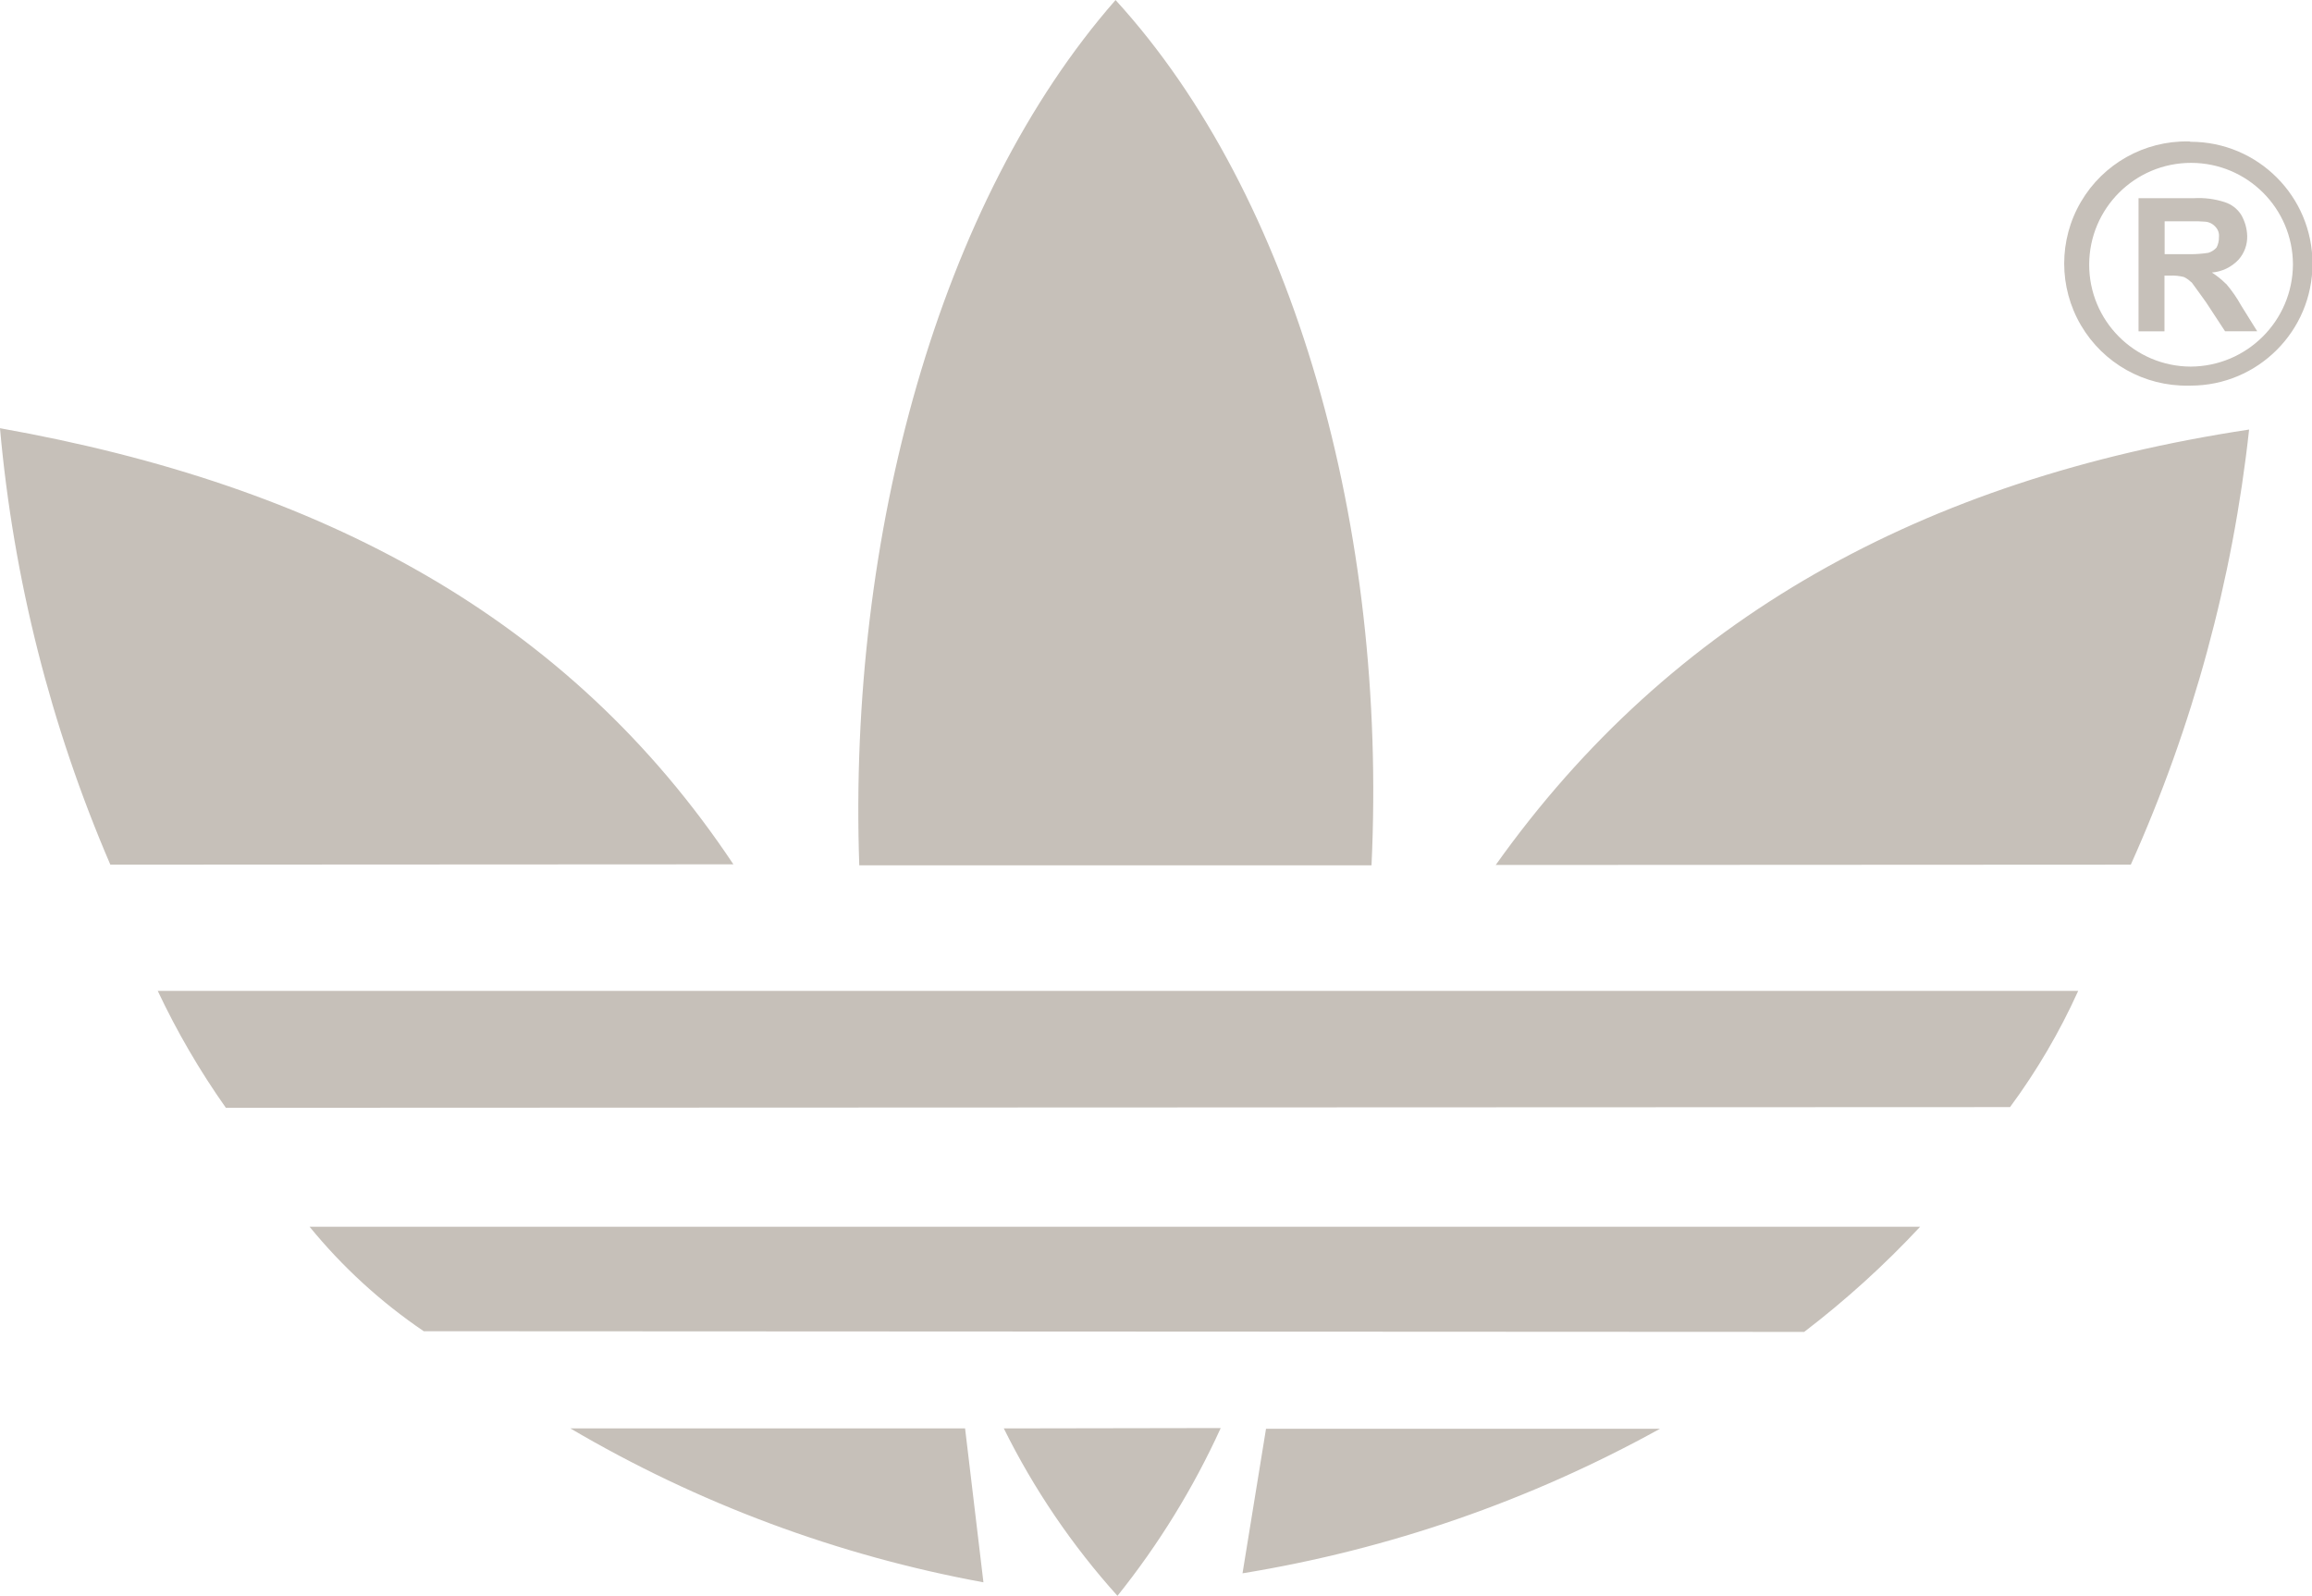
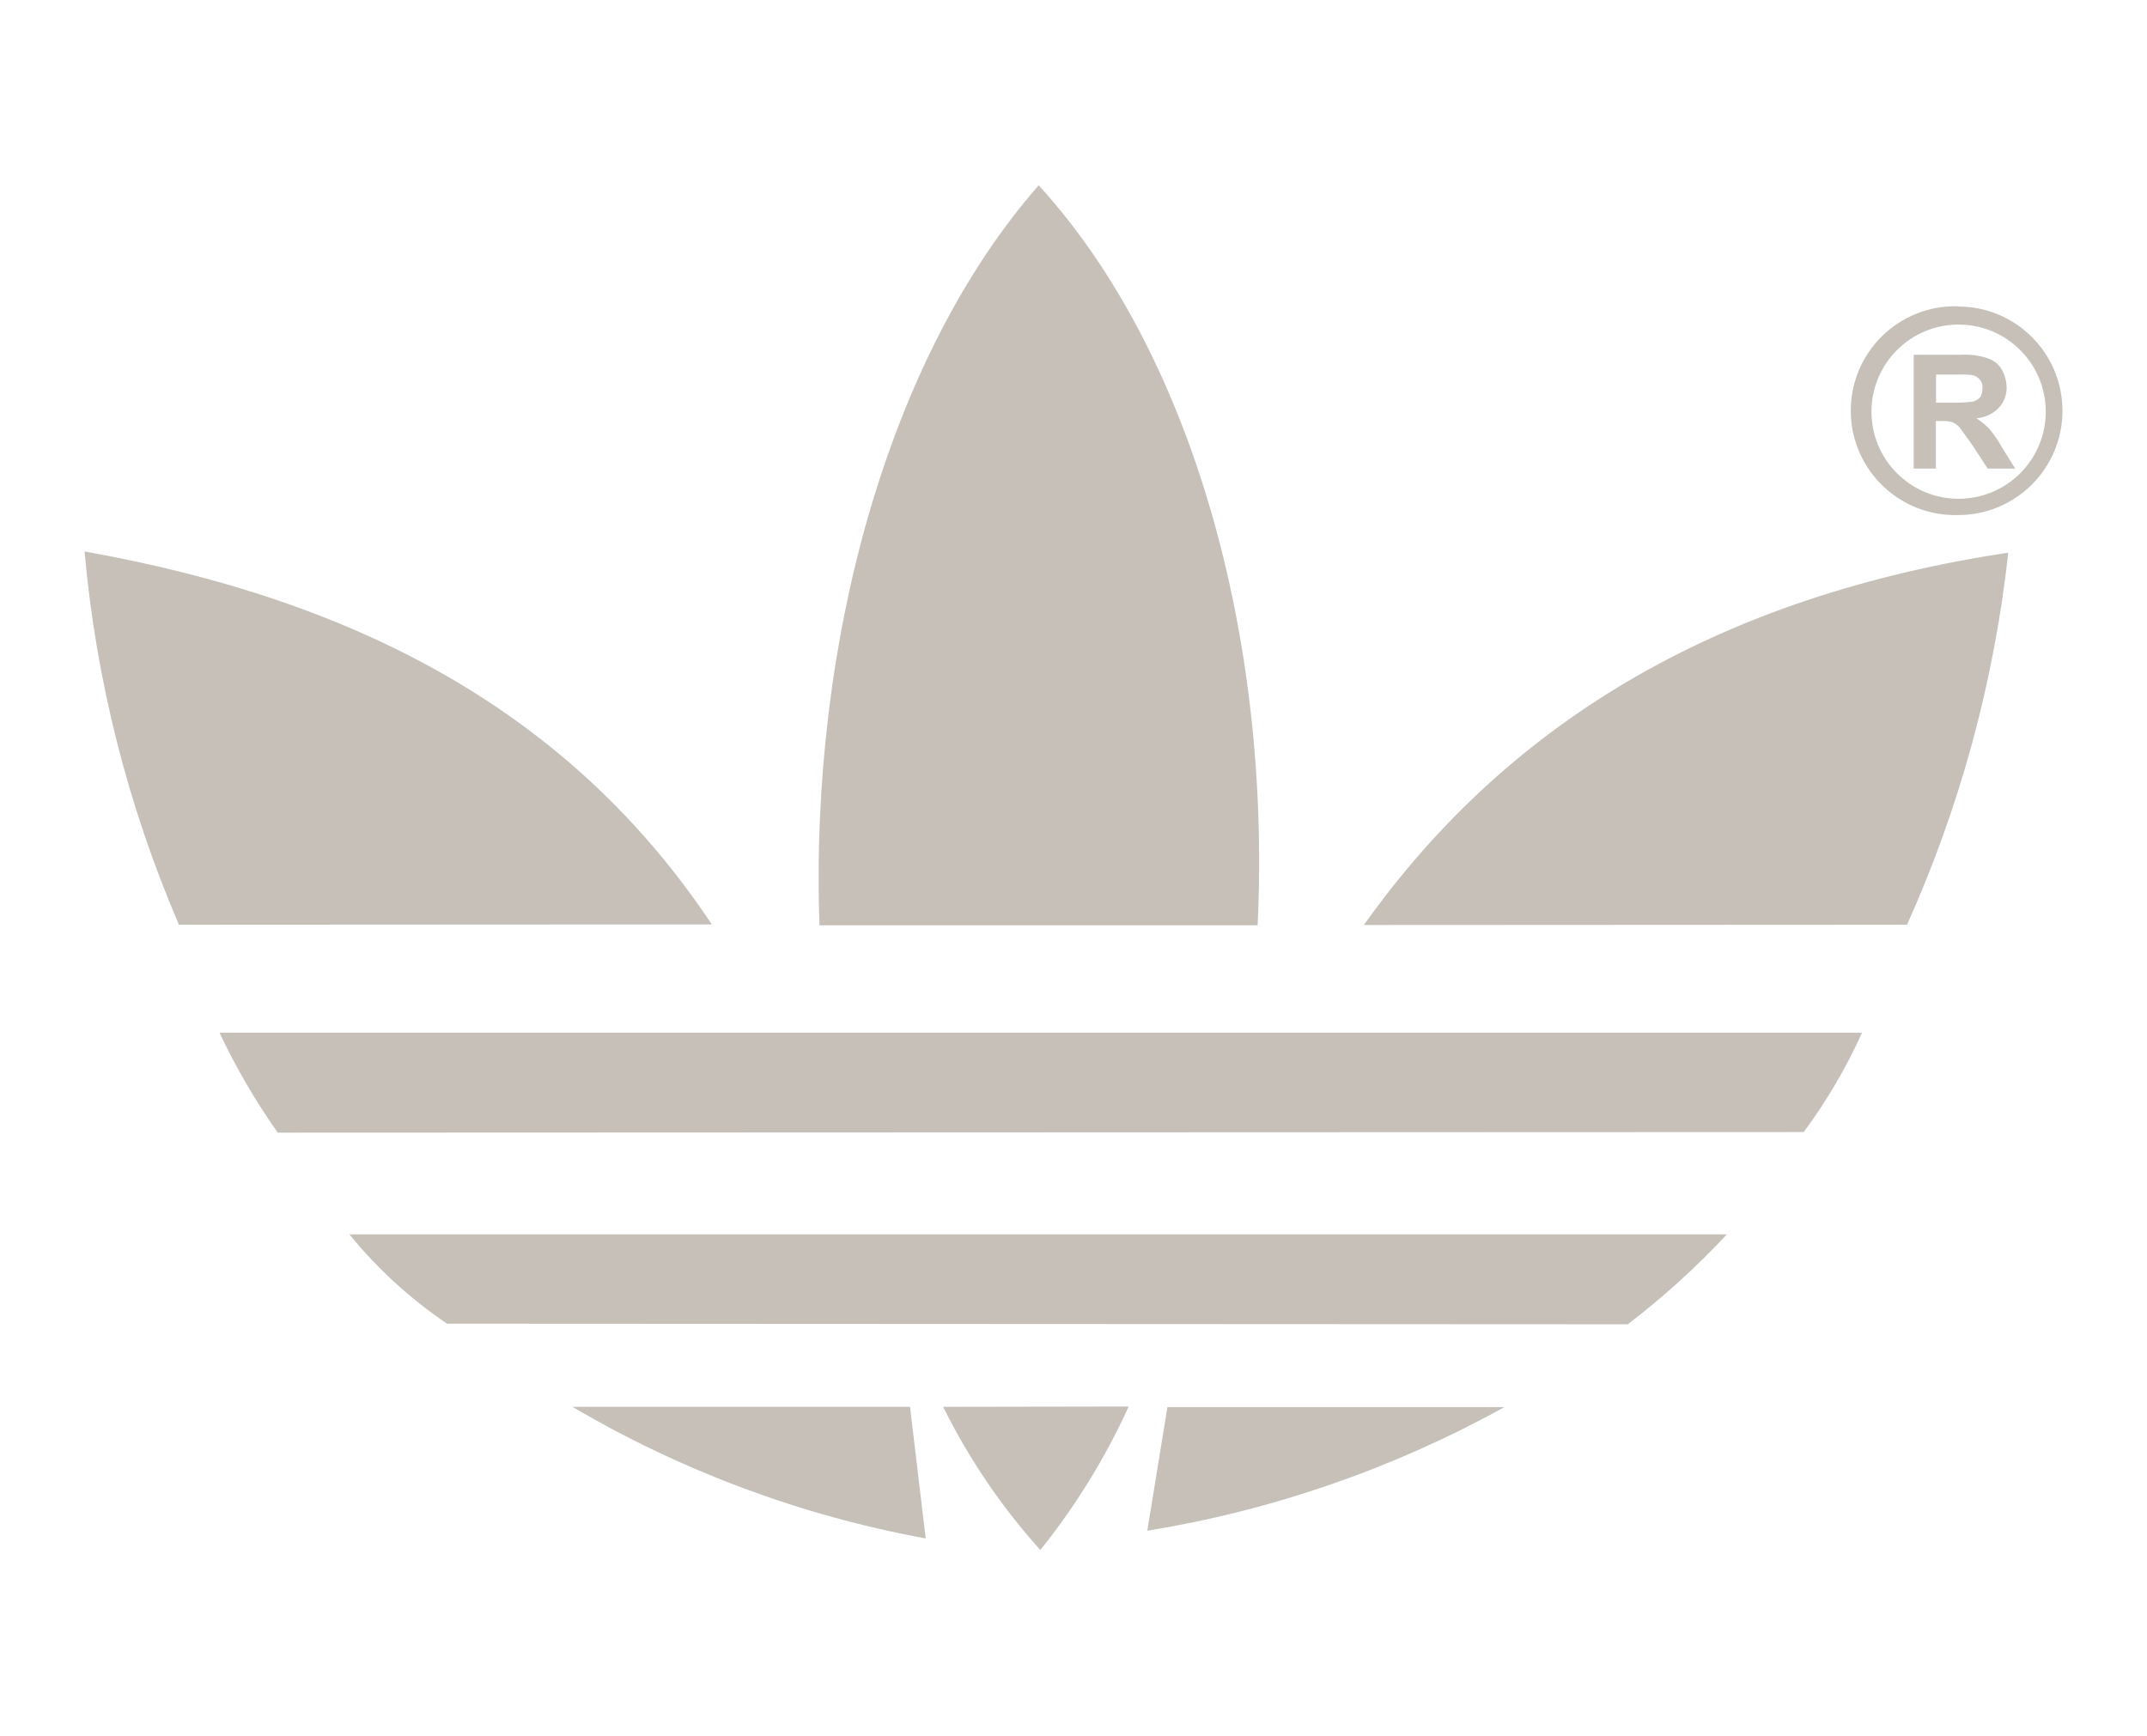
- <svg xmlns="http://www.w3.org/2000/svg" width="56.96" height="39.32" viewBox="0 0 56.96 39.32">
-   <g id="Group_6592" data-name="Group 6592" transform="translate(0)">
-     <g id="Group_6166" data-name="Group 6166" transform="translate(0 0)">
-       <path id="Path_14448" data-name="Path 14448" d="M12929.685,5828.845l-15.646.008c4.319-6.076,10.523-9.51,18.561-10.729a35.588,35.588,0,0,1-2.915,10.721m-18.705.017h-12.621c-.282-8.121,1.969-16.362,6.314-21.321C12909.087,5812.372,12911.371,5820.578,12910.979,5828.861Zm-15.723-.025-15.349.008a35.088,35.088,0,0,1-2.719-10.754C12885.1,5819.5,12891.2,5822.743,12895.257,5828.836Zm31.453,5.982-43.956.017a19.126,19.126,0,0,1-1.678-2.88h47.313A15.682,15.682,0,0,1,12926.71,5834.819Zm-5.07,5.539-34.011-.017a13.179,13.179,0,0,1-2.812-2.574h39.678A23.01,23.01,0,0,1,12921.64,5840.357Zm-14.376,2.369-5.344.009a18.317,18.317,0,0,0,2.8,4.125A19.6,19.6,0,0,0,12907.264,5842.727Zm1.116.017-.579,3.562a31.8,31.8,0,0,0,10.286-3.562Zm-7.414-.008h-9.724a31.143,31.143,0,0,0,10.176,3.792Z" transform="translate(-12877.189 -5807.54)" fill="#c6c0b9" fill-rule="evenodd" />
-       <path id="Path_14449" data-name="Path 14449" d="M13061.369,5825.489a2.51,2.51,0,1,1,2.523-2.515,2.531,2.531,0,0,1-2.523,2.515m0-5.54a.111.111,0,0,0-.049-.008,3.009,3.009,0,1,0,0,6.017h.049a3,3,0,0,0,0-6.009Z" transform="translate(-13007.401 -5816.456)" fill="#c6c0b9" fill-rule="evenodd" />
-       <path id="Path_14450" data-name="Path 14450" d="M13065.948,5826.294h-.64v-.81h.64a3,3,0,0,1,.358.009.371.371,0,0,1,.255.128.315.315,0,0,1,.085.255.525.525,0,0,1-.06.256.459.459,0,0,1-.2.128,2.917,2.917,0,0,1-.442.034m.877.733a2.039,2.039,0,0,0-.349-.281,1.017,1.017,0,0,0,.655-.315.843.843,0,0,0,.215-.588,1.1,1.1,0,0,0-.154-.529.752.752,0,0,0-.392-.3,2.068,2.068,0,0,0-.767-.1h-1.364v3.281h.639v-1.373h.137a1.162,1.162,0,0,1,.341.034.632.632,0,0,1,.162.111c.008.009.025.017.033.026.053.077.171.229.351.485l.469.716h.792l-.393-.631A3.261,3.261,0,0,0,13066.825,5827.027Z" transform="translate(-13011.979 -5820.031)" fill="#c6c0b9" fill-rule="evenodd" />
+ <svg xmlns="http://www.w3.org/2000/svg" id="Layer_1" data-name="Layer 1" viewBox="0 0 61.843 50">
+   <g>
+     <g id="Group_6592" data-name="Group 6592">
+       <g id="Group_6166" data-name="Group 6166">
+         <path id="Path_14448" data-name="Path 14448" d="M974.639,413.53l-15.646.008c4.319-6.076,10.523-9.51,18.561-10.729a35.575,35.575,0,0,1-2.915,10.721m-18.705.017H943.312c-.282-8.121,1.969-16.362,6.314-21.321,4.415,4.831,6.699,13.037,6.307,21.319Zm-15.723-.025-15.349.008a35.082,35.082,0,0,1-2.719-10.754c7.911,1.409,14.012,4.652,18.068,10.745Zm31.453,5.982-43.956.017a19.177,19.177,0,0,1-1.678-2.88h47.313a15.702,15.702,0,0,1-1.679,2.862Zm-5.07,5.539-34.011-.017a13.192,13.192,0,0,1-2.812-2.574h39.678a22.964,22.964,0,0,1-2.854,2.59Zm-14.376,2.369-5.344.009a18.325,18.325,0,0,0,2.8,4.125,19.595,19.595,0,0,0,2.545-4.134Zm1.116.017-.579,3.562a31.801,31.801,0,0,0,10.286-3.562Zm-7.414-.008h-9.724a31.141,31.141,0,0,0,10.176,3.792Z" transform="translate(-919.7075 -386.8866)" fill="#c6c0b9" fill-rule="evenodd" />
+         <path id="Path_14449" data-name="Path 14449" d="M976.111,401.258a2.51,2.51,0,1,1,2.523-2.515,2.51,2.51,0,0,1-2.523,2.515m0-5.54a.112.112,0,0,0-.049-.008,3.009,3.009,0,0,0-.104,6.017c.035 0.0.069 0.0.104,0h.049a3.004,3.004,0,0,0,0-6.009Z" transform="translate(-919.7075 -386.8866)" fill="#c6c0b9" fill-rule="evenodd" />
+         <path id="Path_14450" data-name="Path 14450" d="M976.113,398.488h-.64v-.81h.64a2.93,2.93,0,0,1,.358.009.371.371,0,0,1,.255.128.315.315,0,0,1,.085.255.53.53,0,0,1-.06.256.459.459,0,0,1-.2.128,2.915,2.915,0,0,1-.442.034m.877.733a2.053,2.053,0,0,0-.349-.281,1.015,1.015,0,0,0,.655-.315.841.841,0,0,0,.215-.588,1.098,1.098,0,0,0-.154-.529.753.753,0,0,0-.392-.3,2.071,2.071,0,0,0-.767-.1h-1.364v3.281h.639v-1.373h.137a1.163,1.163,0,0,1,.341.034.624.624,0,0,1,.162.111c.008.009.025.017.033.026.053.077.171.229.351.485l.469.716h.792l-.393-.631a3.234,3.234,0,0,0-.371-.536Z" transform="translate(-919.7075 -386.8866)" fill="#c6c0b9" fill-rule="evenodd" />
+       </g>
    </g>
+     <rect width="61.843" height="50" fill="none" />
  </g>
</svg>
